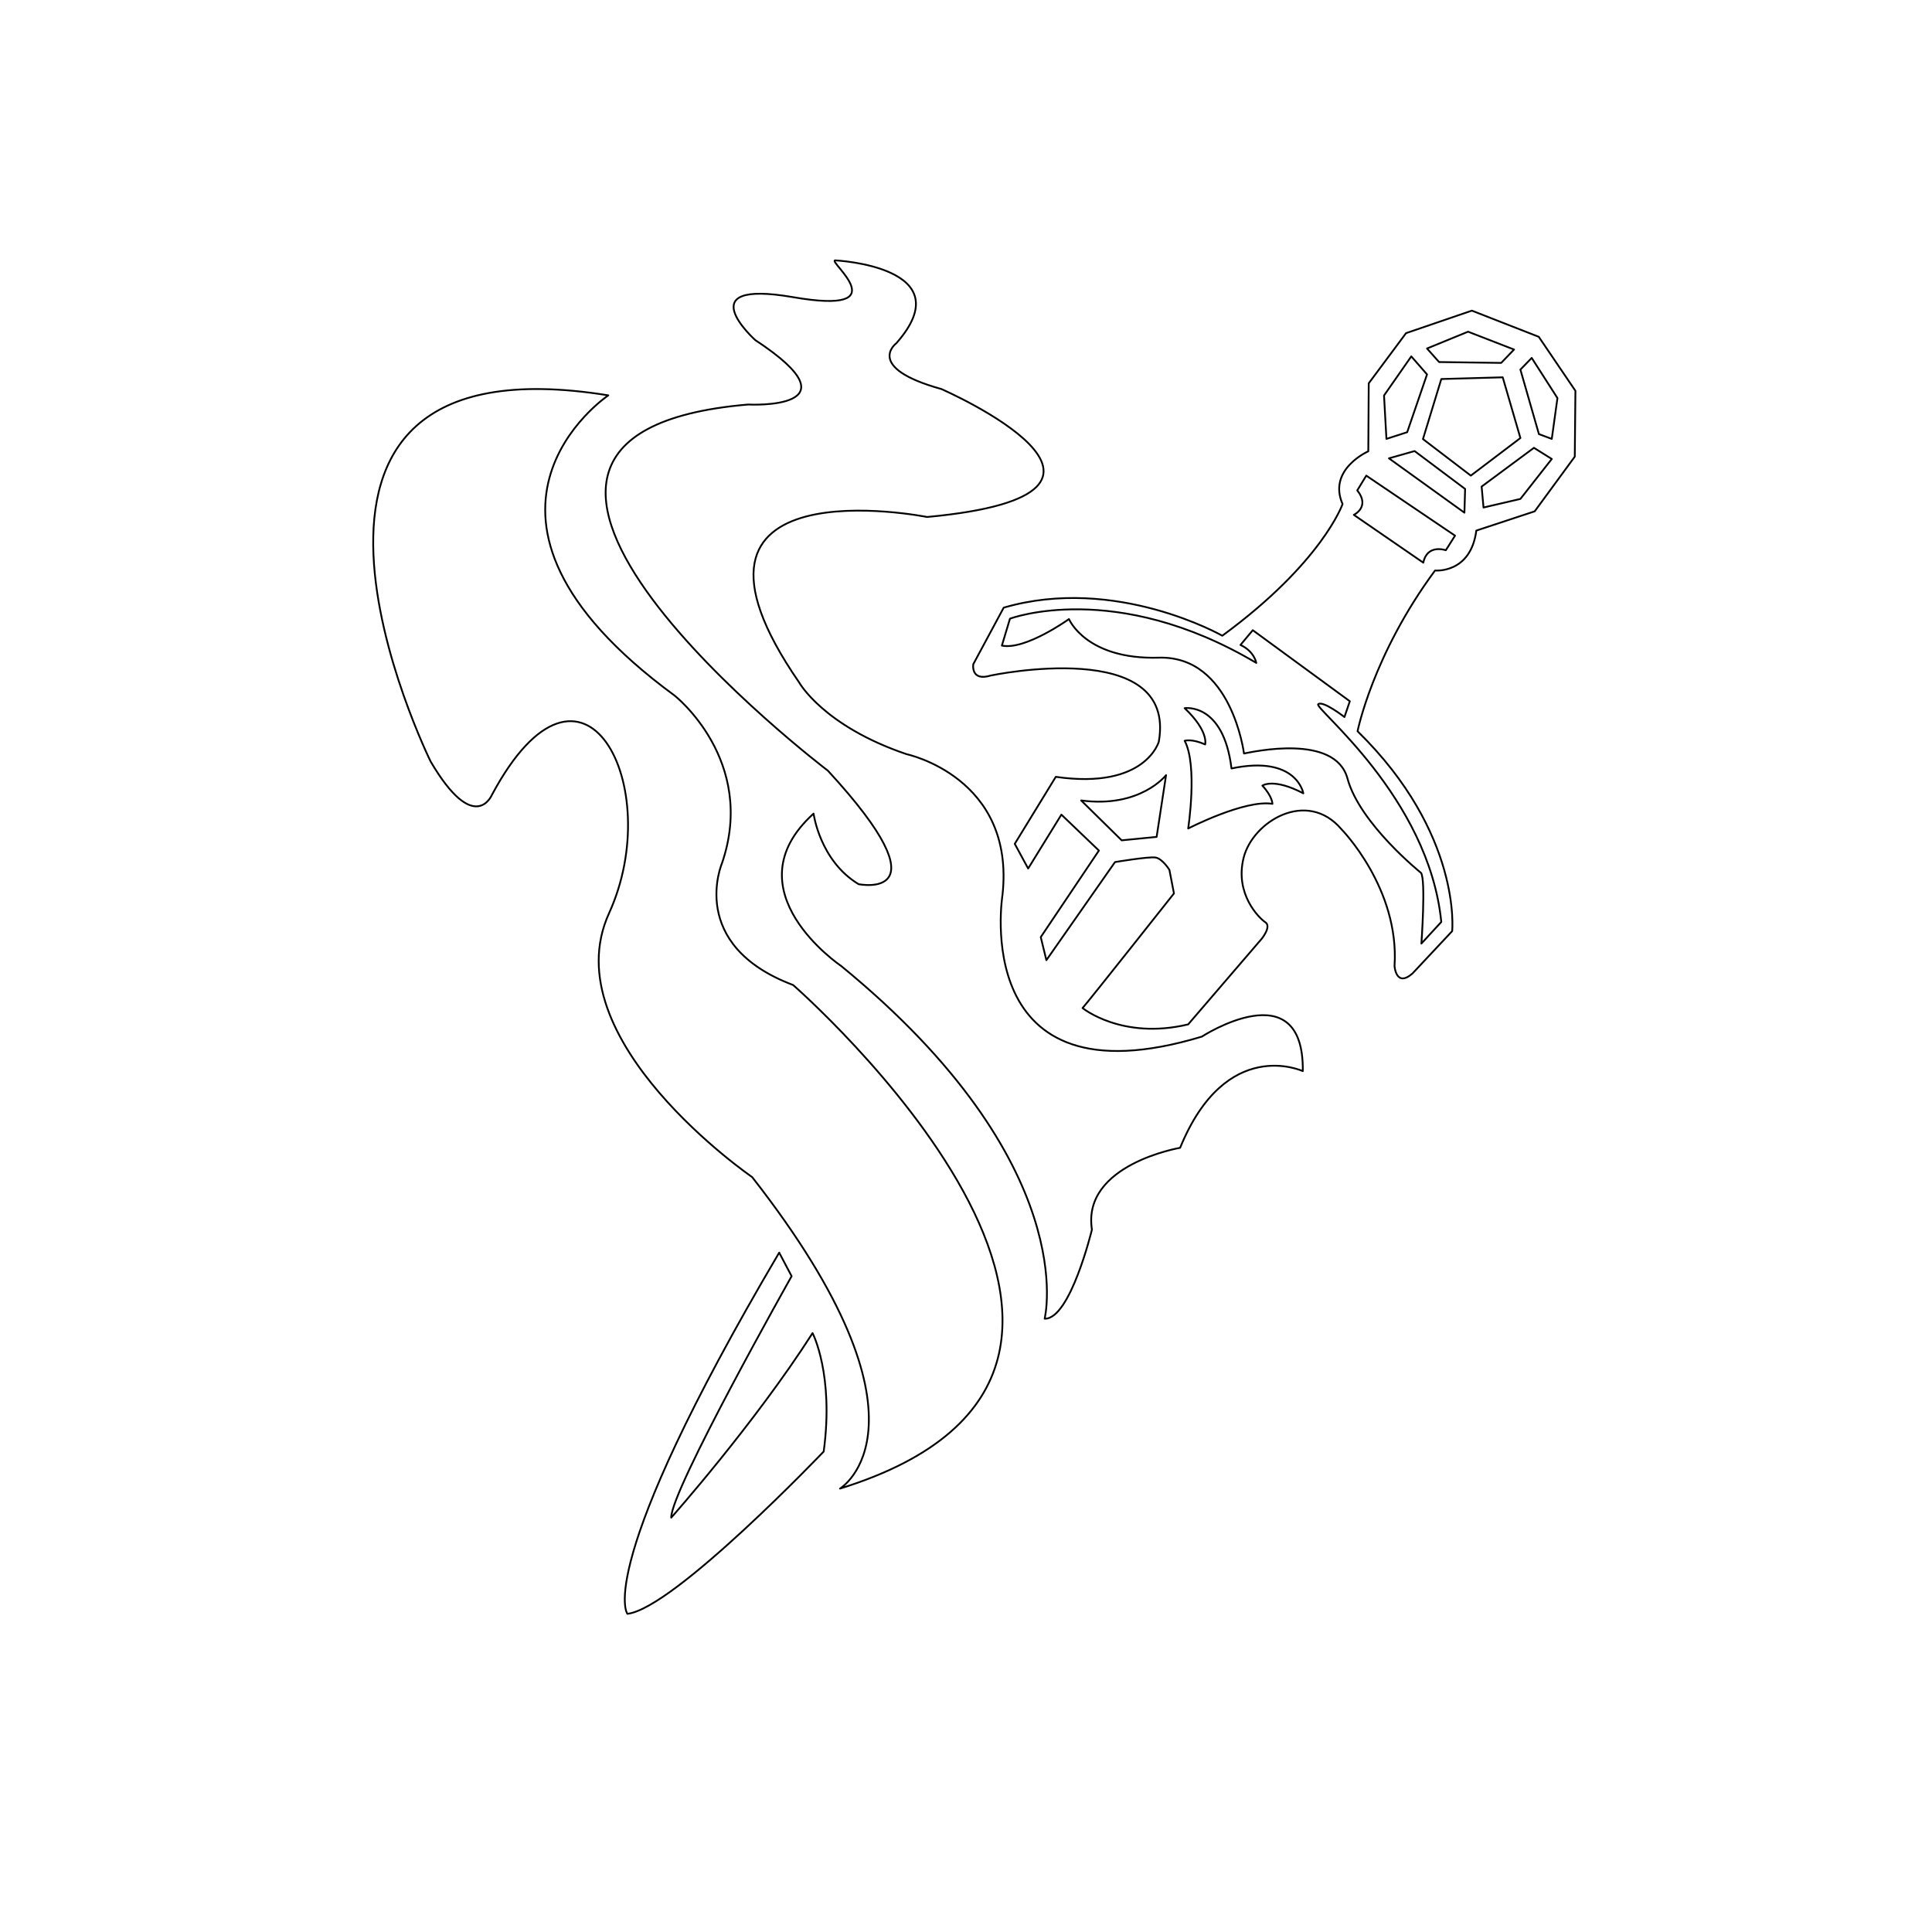
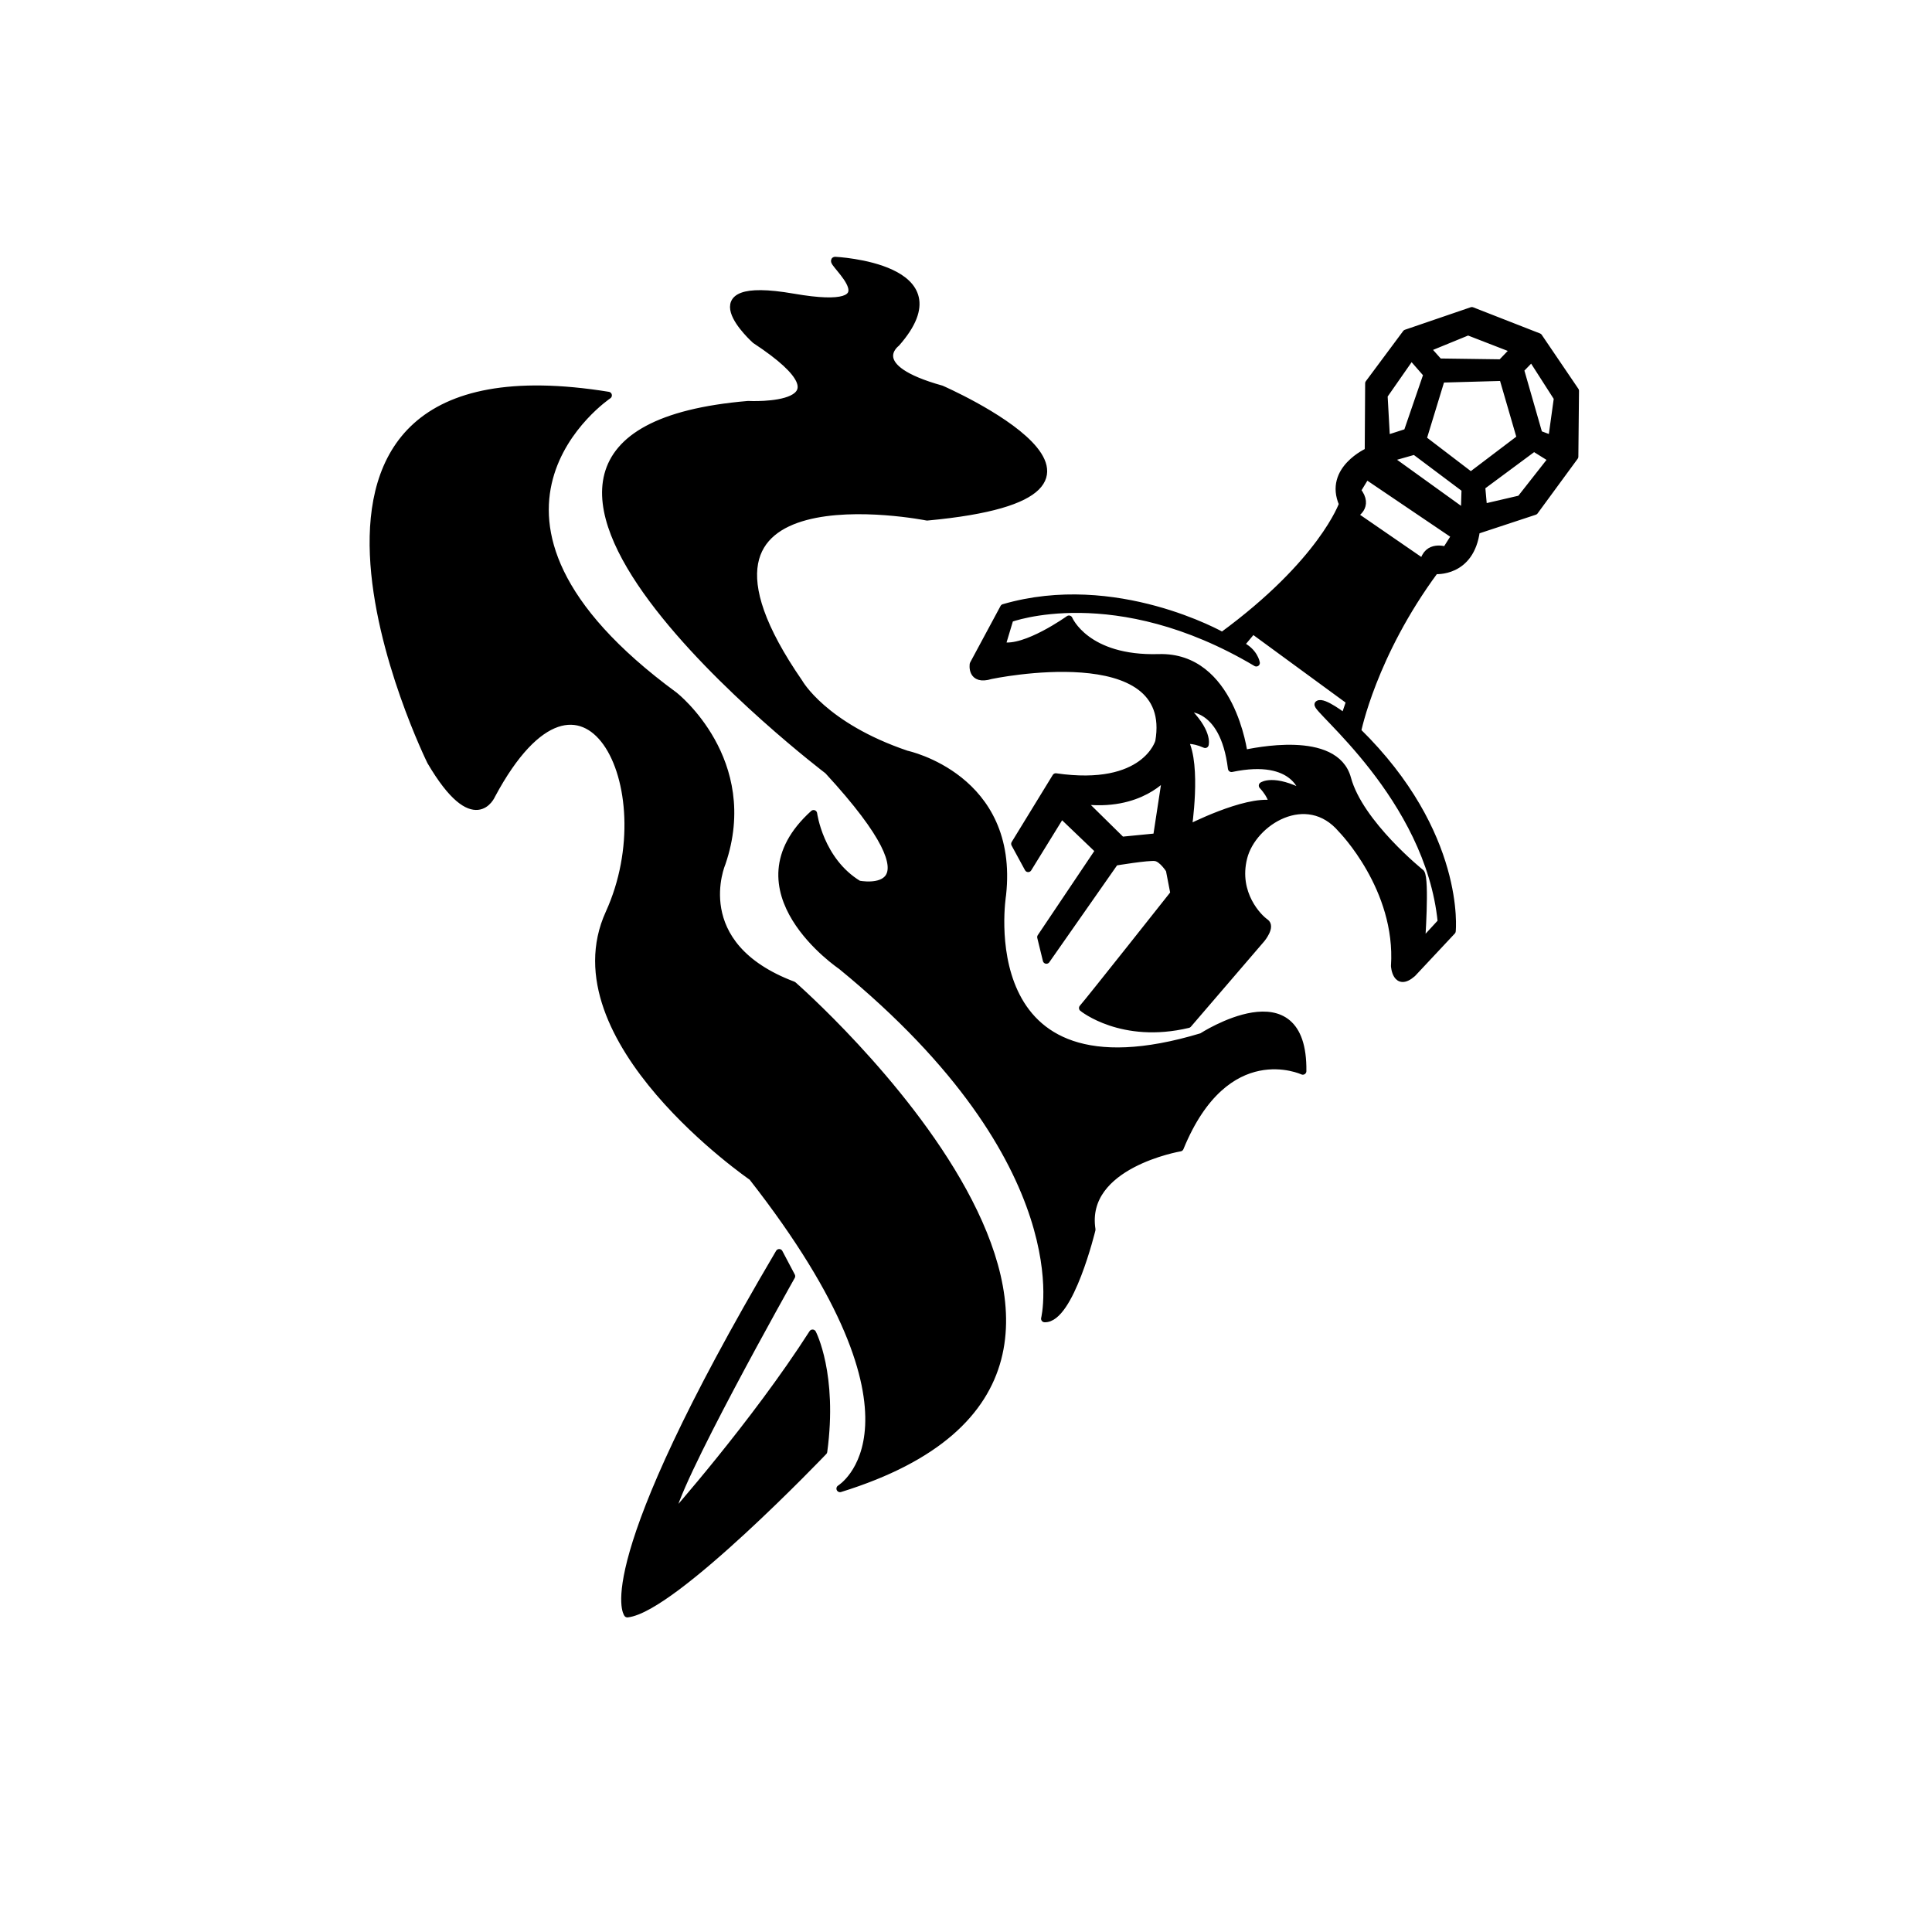
- <svg xmlns="http://www.w3.org/2000/svg" width="100%" height="100%" viewBox="0 0 2250 2250" version="1.1" xml:space="preserve" style="fill-rule:evenodd;clip-rule:evenodd;stroke-linecap:round;stroke-linejoin:round;stroke-miterlimit:1.5;">
-   <g transform="matrix(2.08333,0,0,2.08333,0,0)">
-     <path d="M442.523,713.398c0,0 -67.669,119.977 -67.304,134.974c0,0 46.455,-52.307 79.009,-103.15c0,-0 12.071,23.044 6.219,66.206c-0,0 -83.764,87.788 -109.735,90.714c0,0 -19.565,-24.897 84.861,-201.912l6.95,13.168Zm132.224,-227.895l-7.495,-13.786l22.942,-37.456c50.194,7.257 57.589,-19.665 57.589,-19.665c10.3,-58.993 -93.875,-36.987 -93.875,-36.987c-11.471,3.511 -9.832,-6.321 -9.832,-6.321l16.997,-31.604c62.646,-18.26 122.2,15.685 122.2,15.685c55.95,-40.968 67.232,-73.605 67.232,-73.605c-8.51,-19.417 14.383,-29.485 14.383,-29.485l0.24,-37.996l20.856,-28.047l36.796,-12.585l37.397,14.623l20.495,30.204l-0.359,36.797l-22.414,30.564l-32.627,10.767c-3.141,24.19 -23.077,22.322 -23.077,22.322c-34.823,47.113 -43.309,89.836 -43.309,89.836c58.525,57.355 52.884,111.741 52.884,111.741l-22.174,23.672c-9.29,8.091 -10.039,-4.177 -10.039,-4.177c2.847,-43.431 -29.665,-76.432 -29.665,-76.432c-19.327,-22.773 -49.592,-4.345 -54.686,15.882c-5.094,20.226 8.54,33.71 12.136,36.107c3.596,2.397 -2.098,9.289 -2.098,9.289l-41.051,47.794c-37.007,8.84 -59.031,-9.139 -59.031,-9.139c3.146,-3.446 51.09,-64.065 51.09,-64.065l-2.547,-13.184c-0,-0 -3.896,-6.293 -7.791,-6.892c-3.895,-0.6 -22.623,2.547 -22.623,2.547l-38.355,54.835l-3.147,-12.884l32.512,-48.394l-20.975,-20.076l-18.579,30.115Zm29.623,-38.046l22.654,22.294l19.537,-1.918l5.274,-34.519c-0,-0 -14.383,18.578 -47.465,14.143Zm152.435,-159.647l38.834,26.729c2.157,-10.668 12.585,-6.952 12.585,-6.952l5.154,-8.151l-49.622,-33.56l-5.034,8.27c7.432,9.229 -1.917,13.664 -1.917,13.664Zm38.641,-42.369l26.752,20.435l27.712,-21.01l-9.876,-33.944l-34.328,0.959l-10.26,33.56Zm-20.424,-0.095l11.602,-3.74l11.095,-32.314l-8.794,-10.068l-15.246,21.862l1.343,24.26Zm85.244,-2.685l7.191,2.685l3.165,-22.822l-14.383,-22.437l-6.329,6.52l10.356,36.054Zm-171.851,186.912c-4.538,-37.077 -26.198,-33.704 -26.198,-33.704c13.659,12.945 11.473,20.276 11.473,20.276c-7.604,-3.359 -11.461,-2.044 -11.461,-2.044c7.372,13.822 1.974,49.032 1.974,49.032c0,0 31.643,-16.3 47.105,-13.783c0,-0 0,-4.076 -5.633,-10.188c-0,-0 6.232,-4.435 22.893,4.314c-0,0 -3.596,-21.574 -40.153,-13.903Zm140.879,-145.872l20.616,-4.795l17.547,-22.342l-9.972,-6.232l-29.246,21.67l1.055,11.699Zm9.877,-80.834l7.191,-7.479l-25.698,-9.972l-22.945,9.397l6.74,7.575l34.712,0.479Zm-279.118,158.023c13.078,2.72 37.502,-14.826 37.502,-14.826c0,0 9.469,22.774 50.221,21.575c40.752,-1.199 47.617,53.577 47.617,53.577c5.066,-0.959 51.027,-11.267 57.859,13.987c6.832,25.254 41.112,52.738 41.112,52.738c2.757,3.955 0.21,39.521 0.21,39.521l11.114,-12.088c-6.95,-69.865 -71.51,-119.585 -68.813,-121.732c2.697,-2.148 14.683,7.191 14.683,7.191l2.996,-8.84l-54.236,-39.703l-6.892,8.24c7.791,3.596 8.84,10.039 8.84,10.039c-78.958,-46.895 -137.689,-24.721 -137.689,-24.721l-4.524,15.042Zm216.379,-104.676l42.19,30.377l0.384,-13.271l-28.229,-21.172l-14.345,4.066Zm-306.861,575.919c0,0 59.163,-35.721 -49.116,-174.139c0,0 -112.135,-76.962 -79.987,-147.511c32.149,-70.548 -14.303,-161.692 -65.513,-66.088c0,0 -9.656,23.118 -34.237,-18.728c0,0 -118.312,-239.87 99.328,-204.663c-0,-0 -100.133,67.205 37.035,167.802c0,-0 46.18,36.282 26.519,93.738c0,-0 -19.66,45.693 39.779,68.097c0,-0 244.877,213.691 26.192,281.492Zm114.391,-94.979c0,-0 21.718,-86.251 -113.735,-197.154c0,0 -62.869,-42.319 -15.431,-85.184c-0,0 3.429,26.291 25.147,39.436c0,0 50.867,10.359 -17.146,-63.44c0,-0 -246.902,-187.534 -44.579,-204.68c-0,-0 64.011,3.429 4,-36.007c0,-0 -38.292,-34.292 21.147,-24.004c59.439,10.287 19.432,-20.004 23.433,-20.576c-0,0 72.013,3.43 34.292,46.295c-0,-0 -18.289,13.55 25.147,25.635c0,0 133.739,58.38 -8.001,71.525c-0,0 -157.172,-31.434 -71.442,92.589c0,-0 13.574,24.29 60.011,40.007c0,-0 60.772,12.859 53.605,78.586c-0,-0 -19.313,118.782 111.425,79.3c0,-0 57.154,-37.15 56.439,19.289c0,0 -42.865,-20.004 -68.584,42.865c0,0 -55.01,9.288 -49.294,45.723c-0,-0 -12.146,50.295 -26.434,49.795Z" style="fill:none;stroke:#000;stroke-width:1px;" />
-   </g>
+ <svg xmlns="http://www.w3.org/2000/svg" xml:space="preserve" width="100%" height="100%" viewBox="0 0 1080 1080" version="1.1" style="fill-rule:evenodd;clip-rule:evenodd;stroke-linecap:round;stroke-linejoin:round;stroke-miterlimit:1.5;">
+   <path d="M442.523,713.398c0,0 -67.669,119.977 -67.304,134.974c0,0 46.455,-52.307 79.009,-103.15c0,-0 12.071,23.044 6.219,66.206c-0,0 -83.764,87.788 -109.735,90.714c0,0 -19.565,-24.897 84.861,-201.912l6.95,13.168Zm132.224,-227.895l-7.495,-13.786l22.942,-37.456c50.194,7.257 57.589,-19.665 57.589,-19.665c10.3,-58.993 -93.875,-36.987 -93.875,-36.987c-11.471,3.511 -9.832,-6.321 -9.832,-6.321l16.997,-31.604c62.646,-18.26 122.2,15.685 122.2,15.685c55.95,-40.968 67.232,-73.605 67.232,-73.605c-8.51,-19.417 14.383,-29.485 14.383,-29.485l0.24,-37.996l20.856,-28.047l36.796,-12.585l37.397,14.623l20.495,30.204l-0.359,36.797l-22.414,30.564l-32.627,10.767c-3.141,24.19 -23.077,22.322 -23.077,22.322c-34.823,47.113 -43.309,89.836 -43.309,89.836c58.525,57.355 52.884,111.741 52.884,111.741l-22.174,23.672c-9.29,8.091 -10.039,-4.177 -10.039,-4.177c2.847,-43.431 -29.665,-76.432 -29.665,-76.432c-19.327,-22.773 -49.592,-4.345 -54.686,15.882c-5.094,20.226 8.54,33.71 12.136,36.107c3.596,2.397 -2.098,9.289 -2.098,9.289l-41.051,47.794c-37.007,8.84 -59.031,-9.139 -59.031,-9.139c3.146,-3.446 51.09,-64.065 51.09,-64.065l-2.547,-13.184c-0,-0 -3.896,-6.293 -7.791,-6.892c-3.895,-0.6 -22.623,2.547 -22.623,2.547l-38.355,54.835l-3.147,-12.884l32.512,-48.394l-20.975,-20.076l-18.579,30.115Zm29.623,-38.046l22.654,22.294l19.537,-1.918l5.274,-34.519c-0,-0 -14.383,18.578 -47.465,14.143Zm152.435,-159.647l38.834,26.729c2.157,-10.668 12.585,-6.952 12.585,-6.952l5.154,-8.151l-49.622,-33.56l-5.034,8.27c7.432,9.229 -1.917,13.664 -1.917,13.664Zm38.641,-42.369l26.752,20.435l27.712,-21.01l-9.876,-33.944l-34.328,0.959l-10.26,33.56Zm-20.424,-0.095l11.602,-3.74l11.095,-32.314l-8.794,-10.068l-15.246,21.862l1.343,24.26Zm85.244,-2.685l7.191,2.685l3.165,-22.822l-14.383,-22.437l-6.329,6.52l10.356,36.054Zm-171.851,186.912c-4.538,-37.077 -26.198,-33.704 -26.198,-33.704c13.659,12.945 11.473,20.276 11.473,20.276c-7.604,-3.359 -11.461,-2.044 -11.461,-2.044c7.372,13.822 1.974,49.032 1.974,49.032c0,0 31.643,-16.3 47.105,-13.783c0,-0 0,-4.076 -5.633,-10.188c-0,-0 6.232,-4.435 22.893,4.314c-0,0 -3.596,-21.574 -40.153,-13.903Zm140.879,-145.872l20.616,-4.795l17.547,-22.342l-9.972,-6.232l-29.246,21.67l1.055,11.699Zm9.877,-80.834l7.191,-7.479l-25.698,-9.972l-22.945,9.397l6.74,7.575l34.712,0.479Zm-279.118,158.023c13.078,2.72 37.502,-14.826 37.502,-14.826c0,0 9.469,22.774 50.221,21.575c40.752,-1.199 47.617,53.577 47.617,53.577c5.066,-0.959 51.027,-11.267 57.859,13.987c6.832,25.254 41.112,52.738 41.112,52.738c2.757,3.955 0.21,39.521 0.21,39.521l11.114,-12.088c-6.95,-69.865 -71.51,-119.585 -68.813,-121.732c2.697,-2.148 14.683,7.191 14.683,7.191l2.996,-8.84l-54.236,-39.703l-6.892,8.24c7.791,3.596 8.84,10.039 8.84,10.039c-78.958,-46.895 -137.689,-24.721 -137.689,-24.721l-4.524,15.042Zm216.379,-104.676l42.19,30.377l0.384,-13.271l-28.229,-21.172l-14.345,4.066Zm-306.861,575.919c0,0 59.163,-35.721 -49.116,-174.139c0,0 -112.135,-76.962 -79.987,-147.511c32.149,-70.548 -14.303,-161.692 -65.513,-66.088c0,0 -9.656,23.118 -34.237,-18.728c0,0 -118.312,-239.87 99.328,-204.663c-0,-0 -100.133,67.205 37.035,167.802c0,-0 46.18,36.282 26.519,93.738c0,-0 -19.66,45.693 39.779,68.097c0,-0 244.877,213.691 26.192,281.492Zm114.391,-94.979c0,-0 21.718,-86.251 -113.735,-197.154c0,0 -62.869,-42.319 -15.431,-85.184c-0,0 3.429,26.291 25.147,39.436c0,0 50.867,10.359 -17.146,-63.44c0,-0 -246.902,-187.534 -44.579,-204.68c-0,-0 64.011,3.429 4,-36.007c0,-0 -38.292,-34.292 21.147,-24.004c59.439,10.287 19.432,-20.004 23.433,-20.576c-0,0 72.013,3.43 34.292,46.295c-0,-0 -18.289,13.55 25.147,25.635c0,0 133.739,58.38 -8.001,71.525c-0,0 -157.172,-31.434 -71.442,92.589c0,-0 13.574,24.29 60.011,40.007c0,-0 60.772,12.859 53.605,78.586c-0,-0 -19.313,118.782 111.425,79.3c0,-0 57.154,-37.15 56.439,19.289c0,0 -42.865,-20.004 -68.584,42.865c0,0 -55.01,9.288 -49.294,45.723c-0,-0 -12.146,50.295 -26.434,49.795Z" fill="currentColor" stroke="currentColor" stroke-width="4" />
</svg>
